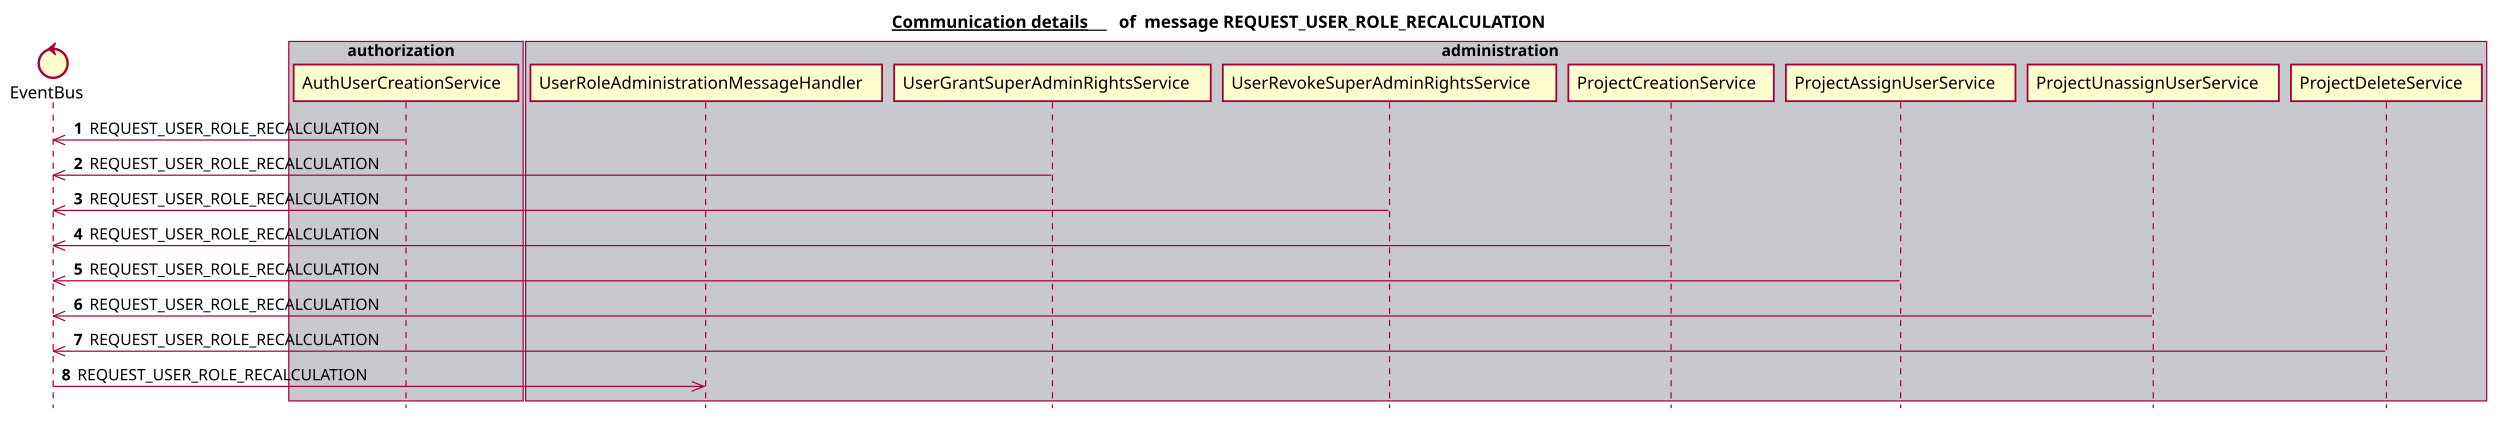
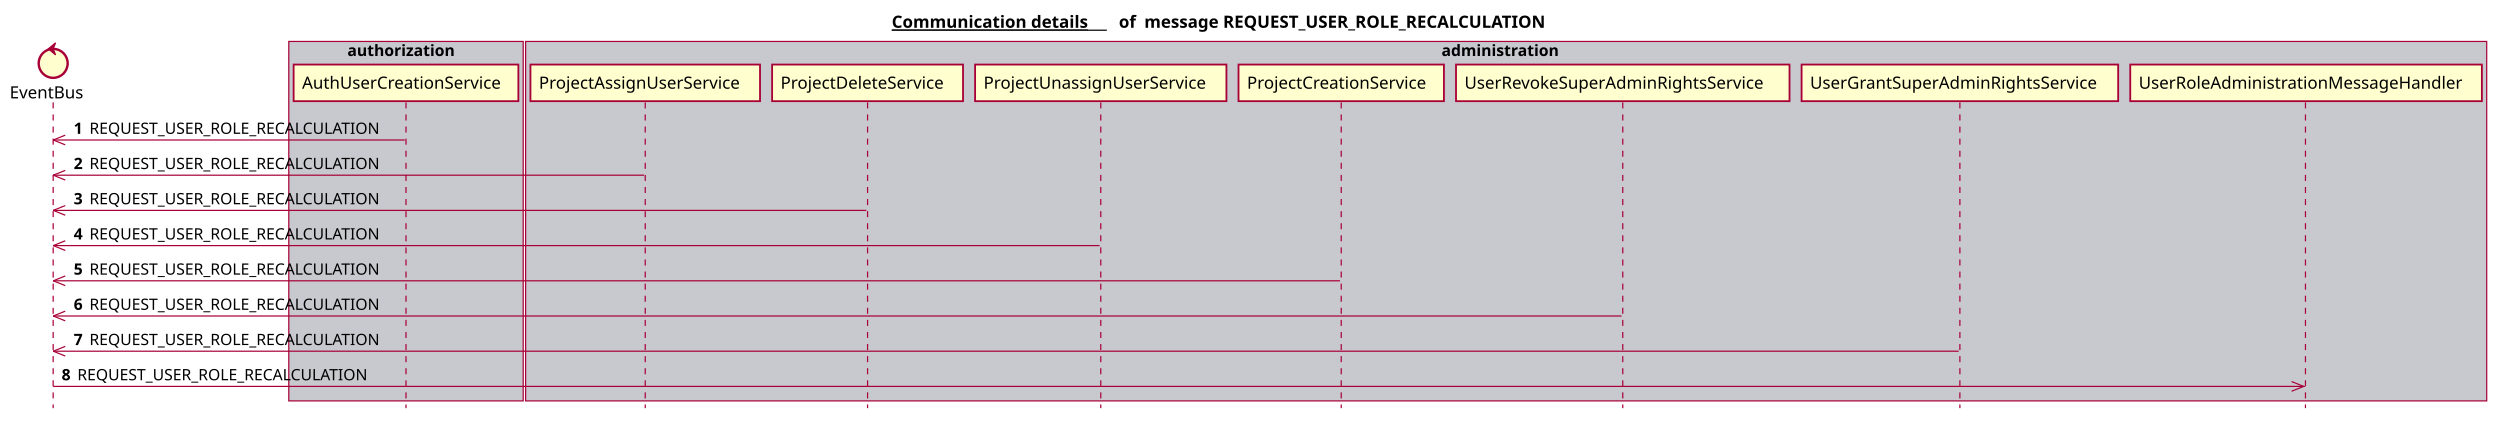
<svg xmlns="http://www.w3.org/2000/svg" contentScriptType="application/ecmascript" contentStyleType="text/css" height="349px" preserveAspectRatio="none" style="width:2069px;height:349px;" version="1.1" viewBox="0 0 2069 349" width="2069px" zoomAndPan="magnify">
  <defs />
  <g>
    <text fill="#000000" font-family="sans-serif" font-size="14" font-weight="bold" lengthAdjust="spacingAndGlyphs" text-decoration="underline" textLength="178" x="738" y="22.995">Communication details</text>
    <line style="stroke: #000000; stroke-width: 1.0;" x1="738" x2="916" y1="24.995" y2="24.995" />
    <text fill="#000000" font-family="sans-serif" font-size="14" font-weight="bold" lengthAdjust="spacingAndGlyphs" textLength="16" x="926" y="22.995">of</text>
    <text fill="#000000" font-family="sans-serif" font-size="14" font-weight="bold" lengthAdjust="spacingAndGlyphs" textLength="377" x="947" y="22.995">message REQUEST_USER_ROLE_RECALCULATION</text>
    <rect fill="#C8C8CF" height="297.492" style="stroke: #A80036; stroke-width: 1.0;" width="194" x="239" y="34.297" />
    <text fill="#000000" font-family="sans-serif" font-size="13" font-weight="bold" lengthAdjust="spacingAndGlyphs" textLength="97" x="287.5" y="46.364">authorization</text>
    <rect fill="#C8C8CF" height="297.492" style="stroke: #A80036; stroke-width: 1.0;" width="1623" x="435" y="34.297" />
    <text fill="#000000" font-family="sans-serif" font-size="13" font-weight="bold" lengthAdjust="spacingAndGlyphs" textLength="107" x="1193" y="46.364">administration</text>
    <line style="stroke: #A80036; stroke-width: 1.0; stroke-dasharray: 5.0,5.0;" x1="44" x2="44" y1="84.727" y2="337.789" />
    <line style="stroke: #A80036; stroke-width: 1.0; stroke-dasharray: 5.0,5.0;" x1="336" x2="336" y1="84.727" y2="337.789" />
-     <line style="stroke: #A80036; stroke-width: 1.0; stroke-dasharray: 5.0,5.0;" x1="584" x2="584" y1="84.727" y2="337.789" />
-     <line style="stroke: #A80036; stroke-width: 1.0; stroke-dasharray: 5.0,5.0;" x1="871" x2="871" y1="84.727" y2="337.789" />
-     <line style="stroke: #A80036; stroke-width: 1.0; stroke-dasharray: 5.0,5.0;" x1="1150" x2="1150" y1="84.727" y2="337.789" />
-     <line style="stroke: #A80036; stroke-width: 1.0; stroke-dasharray: 5.0,5.0;" x1="1383" x2="1383" y1="84.727" y2="337.789" />
-     <line style="stroke: #A80036; stroke-width: 1.0; stroke-dasharray: 5.0,5.0;" x1="1573" x2="1573" y1="84.727" y2="337.789" />
-     <line style="stroke: #A80036; stroke-width: 1.0; stroke-dasharray: 5.0,5.0;" x1="1782" x2="1782" y1="84.727" y2="337.789" />
-     <line style="stroke: #A80036; stroke-width: 1.0; stroke-dasharray: 5.0,5.0;" x1="1975" x2="1975" y1="84.727" y2="337.789" />
+     <line style="stroke: #A80036; stroke-width: 1.0; stroke-dasharray: 5.0,5.0;" x1="534" x2="534" y1="84.727" y2="337.789" />
+     <line style="stroke: #A80036; stroke-width: 1.0; stroke-dasharray: 5.0,5.0;" x1="718" x2="718" y1="84.727" y2="337.789" />
+     <line style="stroke: #A80036; stroke-width: 1.0; stroke-dasharray: 5.0,5.0;" x1="911" x2="911" y1="84.727" y2="337.789" />
+     <line style="stroke: #A80036; stroke-width: 1.0; stroke-dasharray: 5.0,5.0;" x1="1110" x2="1110" y1="84.727" y2="337.789" />
+     <line style="stroke: #A80036; stroke-width: 1.0; stroke-dasharray: 5.0,5.0;" x1="1343" x2="1343" y1="84.727" y2="337.789" />
+     <line style="stroke: #A80036; stroke-width: 1.0; stroke-dasharray: 5.0,5.0;" x1="1622" x2="1622" y1="84.727" y2="337.789" />
+     <line style="stroke: #A80036; stroke-width: 1.0; stroke-dasharray: 5.0,5.0;" x1="1908" x2="1908" y1="84.727" y2="337.789" />
    <text fill="#000000" font-family="sans-serif" font-size="14" lengthAdjust="spacingAndGlyphs" textLength="66" x="8" y="81.425">EventBus</text>
    <ellipse cx="44" cy="52.43" fill="#FEFECE" rx="12" ry="12" style="stroke: #A80036; stroke-width: 2.0;" />
    <polygon fill="#A80036" points="40,40.43,46,35.43,44,40.43,46,45.43,40,40.43" style="stroke: #A80036; stroke-width: 1.0;" />
    <rect fill="#FEFECE" height="30.297" style="stroke: #A80036; stroke-width: 1.5;" width="186" x="243" y="53.43" />
    <text fill="#000000" font-family="sans-serif" font-size="14" lengthAdjust="spacingAndGlyphs" textLength="172" x="250" y="73.425">AuthUserCreationService</text>
-     <rect fill="#FEFECE" height="30.297" style="stroke: #A80036; stroke-width: 1.5;" width="291" x="439" y="53.43" />
-     <text fill="#000000" font-family="sans-serif" font-size="14" lengthAdjust="spacingAndGlyphs" textLength="277" x="446" y="73.425">UserRoleAdministrationMessageHandler</text>
-     <rect fill="#FEFECE" height="30.297" style="stroke: #A80036; stroke-width: 1.5;" width="262" x="740" y="53.43" />
-     <text fill="#000000" font-family="sans-serif" font-size="14" lengthAdjust="spacingAndGlyphs" textLength="248" x="747" y="73.425">UserGrantSuperAdminRightsService</text>
-     <rect fill="#FEFECE" height="30.297" style="stroke: #A80036; stroke-width: 1.5;" width="276" x="1012" y="53.43" />
-     <text fill="#000000" font-family="sans-serif" font-size="14" lengthAdjust="spacingAndGlyphs" textLength="262" x="1019" y="73.425">UserRevokeSuperAdminRightsService</text>
-     <rect fill="#FEFECE" height="30.297" style="stroke: #A80036; stroke-width: 1.5;" width="170" x="1298" y="53.43" />
-     <text fill="#000000" font-family="sans-serif" font-size="14" lengthAdjust="spacingAndGlyphs" textLength="156" x="1305" y="73.425">ProjectCreationService</text>
-     <rect fill="#FEFECE" height="30.297" style="stroke: #A80036; stroke-width: 1.5;" width="190" x="1478" y="53.43" />
-     <text fill="#000000" font-family="sans-serif" font-size="14" lengthAdjust="spacingAndGlyphs" textLength="176" x="1485" y="73.425">ProjectAssignUserService</text>
-     <rect fill="#FEFECE" height="30.297" style="stroke: #A80036; stroke-width: 1.5;" width="208" x="1678" y="53.43" />
-     <text fill="#000000" font-family="sans-serif" font-size="14" lengthAdjust="spacingAndGlyphs" textLength="194" x="1685" y="73.425">ProjectUnassignUserService</text>
-     <rect fill="#FEFECE" height="30.297" style="stroke: #A80036; stroke-width: 1.5;" width="158" x="1896" y="53.43" />
-     <text fill="#000000" font-family="sans-serif" font-size="14" lengthAdjust="spacingAndGlyphs" textLength="144" x="1903" y="73.425">ProjectDeleteService</text>
+     <rect fill="#FEFECE" height="30.297" style="stroke: #A80036; stroke-width: 1.5;" width="190" x="439" y="53.43" />
+     <text fill="#000000" font-family="sans-serif" font-size="14" lengthAdjust="spacingAndGlyphs" textLength="176" x="446" y="73.425">ProjectAssignUserService</text>
+     <rect fill="#FEFECE" height="30.297" style="stroke: #A80036; stroke-width: 1.5;" width="158" x="639" y="53.43" />
+     <text fill="#000000" font-family="sans-serif" font-size="14" lengthAdjust="spacingAndGlyphs" textLength="144" x="646" y="73.425">ProjectDeleteService</text>
+     <rect fill="#FEFECE" height="30.297" style="stroke: #A80036; stroke-width: 1.5;" width="208" x="807" y="53.43" />
+     <text fill="#000000" font-family="sans-serif" font-size="14" lengthAdjust="spacingAndGlyphs" textLength="194" x="814" y="73.425">ProjectUnassignUserService</text>
+     <rect fill="#FEFECE" height="30.297" style="stroke: #A80036; stroke-width: 1.5;" width="170" x="1025" y="53.43" />
+     <text fill="#000000" font-family="sans-serif" font-size="14" lengthAdjust="spacingAndGlyphs" textLength="156" x="1032" y="73.425">ProjectCreationService</text>
+     <rect fill="#FEFECE" height="30.297" style="stroke: #A80036; stroke-width: 1.5;" width="276" x="1205" y="53.43" />
+     <text fill="#000000" font-family="sans-serif" font-size="14" lengthAdjust="spacingAndGlyphs" textLength="262" x="1212" y="73.425">UserRevokeSuperAdminRightsService</text>
+     <rect fill="#FEFECE" height="30.297" style="stroke: #A80036; stroke-width: 1.5;" width="262" x="1491" y="53.43" />
+     <text fill="#000000" font-family="sans-serif" font-size="14" lengthAdjust="spacingAndGlyphs" textLength="248" x="1498" y="73.425">UserGrantSuperAdminRightsService</text>
+     <rect fill="#FEFECE" height="30.297" style="stroke: #A80036; stroke-width: 1.5;" width="291" x="1763" y="53.43" />
+     <text fill="#000000" font-family="sans-serif" font-size="14" lengthAdjust="spacingAndGlyphs" textLength="277" x="1770" y="73.425">UserRoleAdministrationMessageHandler</text>
    <line style="stroke: #A80036; stroke-width: 1.0;" x1="44" x2="54" y1="115.859" y2="111.859" />
    <line style="stroke: #A80036; stroke-width: 1.0;" x1="44" x2="54" y1="115.859" y2="119.859" />
    <line style="stroke: #A80036; stroke-width: 1.0;" x1="44" x2="335" y1="115.859" y2="115.859" />
    <text fill="#000000" font-family="sans-serif" font-size="13" font-weight="bold" lengthAdjust="spacingAndGlyphs" textLength="9" x="61" y="110.793">1</text>
    <text fill="#000000" font-family="sans-serif" font-size="13" lengthAdjust="spacingAndGlyphs" textLength="255" x="74" y="110.793">REQUEST_USER_ROLE_RECALCULATION</text>
    <line style="stroke: #A80036; stroke-width: 1.0;" x1="44" x2="54" y1="144.992" y2="140.992" />
    <line style="stroke: #A80036; stroke-width: 1.0;" x1="44" x2="54" y1="144.992" y2="148.992" />
-     <line style="stroke: #A80036; stroke-width: 1.0;" x1="44" x2="870" y1="144.992" y2="144.992" />
+     <line style="stroke: #A80036; stroke-width: 1.0;" x1="44" x2="533" y1="144.992" y2="144.992" />
    <text fill="#000000" font-family="sans-serif" font-size="13" font-weight="bold" lengthAdjust="spacingAndGlyphs" textLength="9" x="61" y="139.926">2</text>
    <text fill="#000000" font-family="sans-serif" font-size="13" lengthAdjust="spacingAndGlyphs" textLength="255" x="74" y="139.926">REQUEST_USER_ROLE_RECALCULATION</text>
    <line style="stroke: #A80036; stroke-width: 1.0;" x1="44" x2="54" y1="174.125" y2="170.125" />
    <line style="stroke: #A80036; stroke-width: 1.0;" x1="44" x2="54" y1="174.125" y2="178.125" />
-     <line style="stroke: #A80036; stroke-width: 1.0;" x1="44" x2="1149" y1="174.125" y2="174.125" />
+     <line style="stroke: #A80036; stroke-width: 1.0;" x1="44" x2="717" y1="174.125" y2="174.125" />
    <text fill="#000000" font-family="sans-serif" font-size="13" font-weight="bold" lengthAdjust="spacingAndGlyphs" textLength="9" x="61" y="169.059">3</text>
    <text fill="#000000" font-family="sans-serif" font-size="13" lengthAdjust="spacingAndGlyphs" textLength="255" x="74" y="169.059">REQUEST_USER_ROLE_RECALCULATION</text>
    <line style="stroke: #A80036; stroke-width: 1.0;" x1="44" x2="54" y1="203.258" y2="199.258" />
    <line style="stroke: #A80036; stroke-width: 1.0;" x1="44" x2="54" y1="203.258" y2="207.258" />
-     <line style="stroke: #A80036; stroke-width: 1.0;" x1="44" x2="1382" y1="203.258" y2="203.258" />
+     <line style="stroke: #A80036; stroke-width: 1.0;" x1="44" x2="910" y1="203.258" y2="203.258" />
    <text fill="#000000" font-family="sans-serif" font-size="13" font-weight="bold" lengthAdjust="spacingAndGlyphs" textLength="9" x="61" y="198.192">4</text>
    <text fill="#000000" font-family="sans-serif" font-size="13" lengthAdjust="spacingAndGlyphs" textLength="255" x="74" y="198.192">REQUEST_USER_ROLE_RECALCULATION</text>
    <line style="stroke: #A80036; stroke-width: 1.0;" x1="44" x2="54" y1="232.391" y2="228.391" />
    <line style="stroke: #A80036; stroke-width: 1.0;" x1="44" x2="54" y1="232.391" y2="236.391" />
-     <line style="stroke: #A80036; stroke-width: 1.0;" x1="44" x2="1572" y1="232.391" y2="232.391" />
+     <line style="stroke: #A80036; stroke-width: 1.0;" x1="44" x2="1109" y1="232.391" y2="232.391" />
    <text fill="#000000" font-family="sans-serif" font-size="13" font-weight="bold" lengthAdjust="spacingAndGlyphs" textLength="9" x="61" y="227.325">5</text>
    <text fill="#000000" font-family="sans-serif" font-size="13" lengthAdjust="spacingAndGlyphs" textLength="255" x="74" y="227.325">REQUEST_USER_ROLE_RECALCULATION</text>
    <line style="stroke: #A80036; stroke-width: 1.0;" x1="44" x2="54" y1="261.523" y2="257.523" />
    <line style="stroke: #A80036; stroke-width: 1.0;" x1="44" x2="54" y1="261.523" y2="265.523" />
-     <line style="stroke: #A80036; stroke-width: 1.0;" x1="44" x2="1781" y1="261.523" y2="261.523" />
+     <line style="stroke: #A80036; stroke-width: 1.0;" x1="44" x2="1342" y1="261.523" y2="261.523" />
    <text fill="#000000" font-family="sans-serif" font-size="13" font-weight="bold" lengthAdjust="spacingAndGlyphs" textLength="9" x="61" y="256.457">6</text>
    <text fill="#000000" font-family="sans-serif" font-size="13" lengthAdjust="spacingAndGlyphs" textLength="255" x="74" y="256.457">REQUEST_USER_ROLE_RECALCULATION</text>
    <line style="stroke: #A80036; stroke-width: 1.0;" x1="44" x2="54" y1="290.656" y2="286.656" />
    <line style="stroke: #A80036; stroke-width: 1.0;" x1="44" x2="54" y1="290.656" y2="294.656" />
-     <line style="stroke: #A80036; stroke-width: 1.0;" x1="44" x2="1974" y1="290.656" y2="290.656" />
+     <line style="stroke: #A80036; stroke-width: 1.0;" x1="44" x2="1621" y1="290.656" y2="290.656" />
    <text fill="#000000" font-family="sans-serif" font-size="13" font-weight="bold" lengthAdjust="spacingAndGlyphs" textLength="9" x="61" y="285.59">7</text>
    <text fill="#000000" font-family="sans-serif" font-size="13" lengthAdjust="spacingAndGlyphs" textLength="255" x="74" y="285.59">REQUEST_USER_ROLE_RECALCULATION</text>
-     <line style="stroke: #A80036; stroke-width: 1.0;" x1="582.5" x2="572.5" y1="319.789" y2="315.789" />
-     <line style="stroke: #A80036; stroke-width: 1.0;" x1="582.5" x2="572.5" y1="319.789" y2="323.789" />
-     <line style="stroke: #A80036; stroke-width: 1.0;" x1="44" x2="583.5" y1="319.789" y2="319.789" />
+     <line style="stroke: #A80036; stroke-width: 1.0;" x1="1906.5" x2="1896.5" y1="319.789" y2="315.789" />
+     <line style="stroke: #A80036; stroke-width: 1.0;" x1="1906.5" x2="1896.5" y1="319.789" y2="323.789" />
+     <line style="stroke: #A80036; stroke-width: 1.0;" x1="44" x2="1907.5" y1="319.789" y2="319.789" />
    <text fill="#000000" font-family="sans-serif" font-size="13" font-weight="bold" lengthAdjust="spacingAndGlyphs" textLength="9" x="51" y="314.723">8</text>
    <text fill="#000000" font-family="sans-serif" font-size="13" lengthAdjust="spacingAndGlyphs" textLength="255" x="64" y="314.723">REQUEST_USER_ROLE_RECALCULATION</text>
  </g>
</svg>
